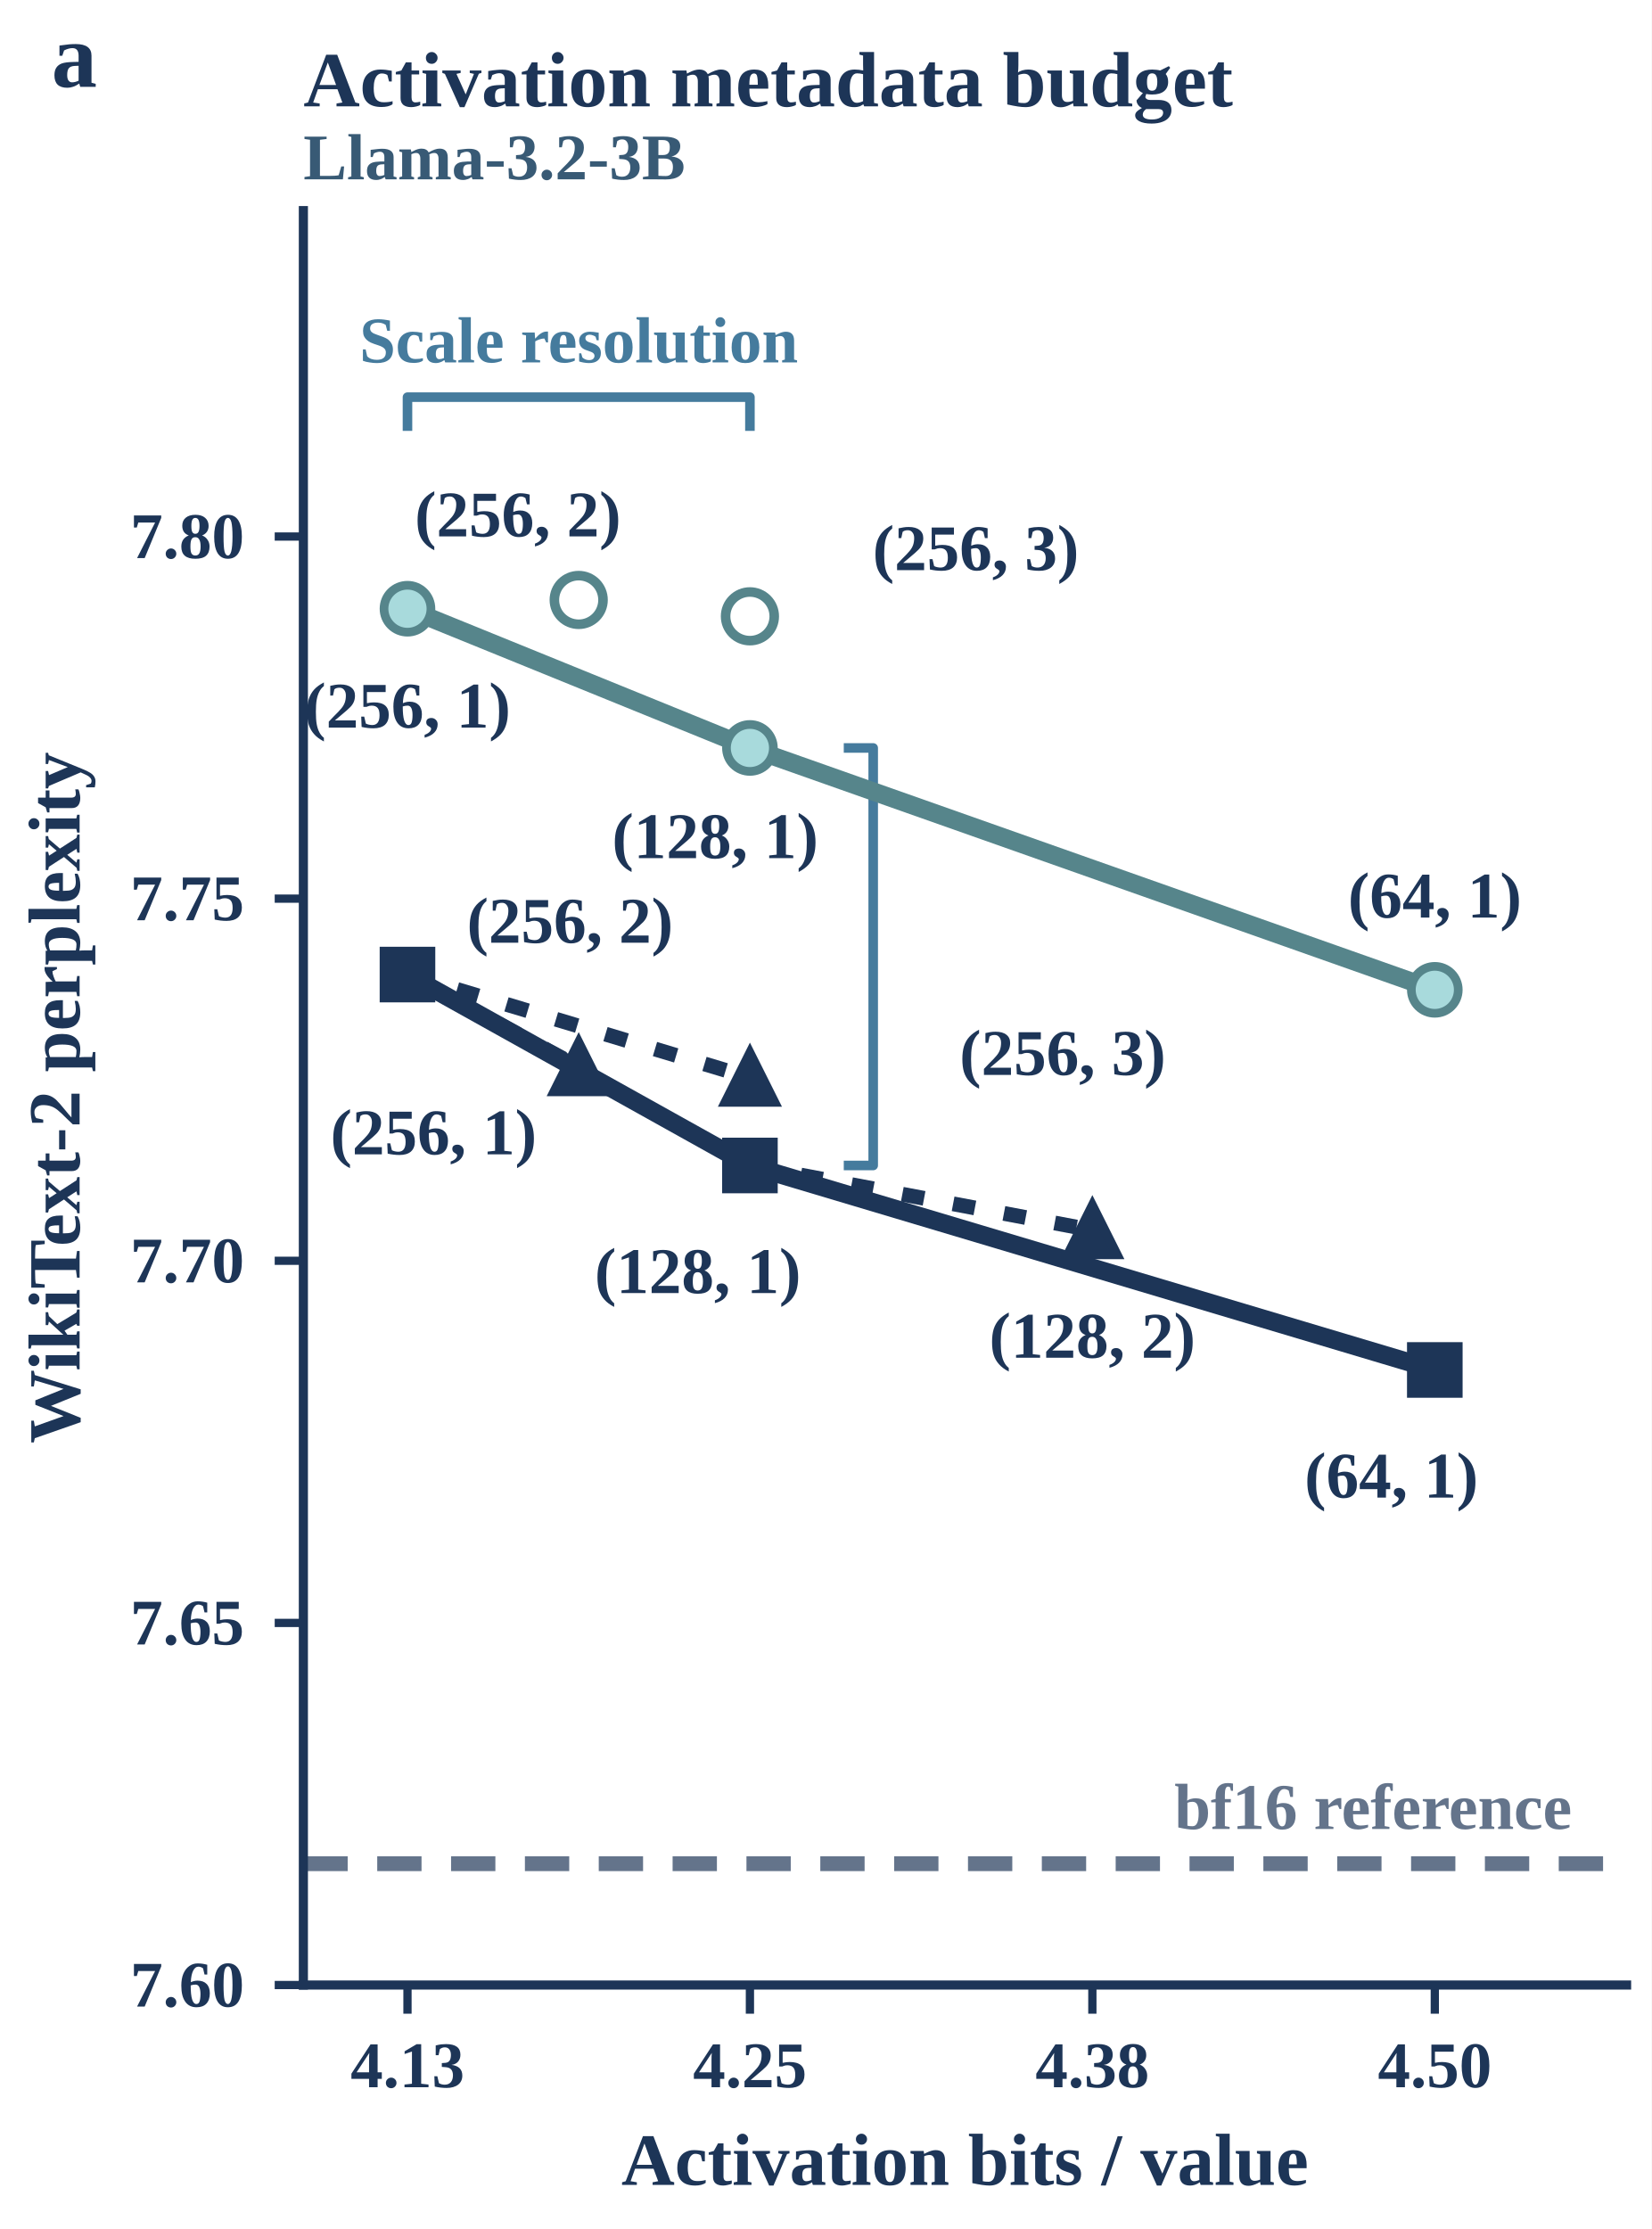
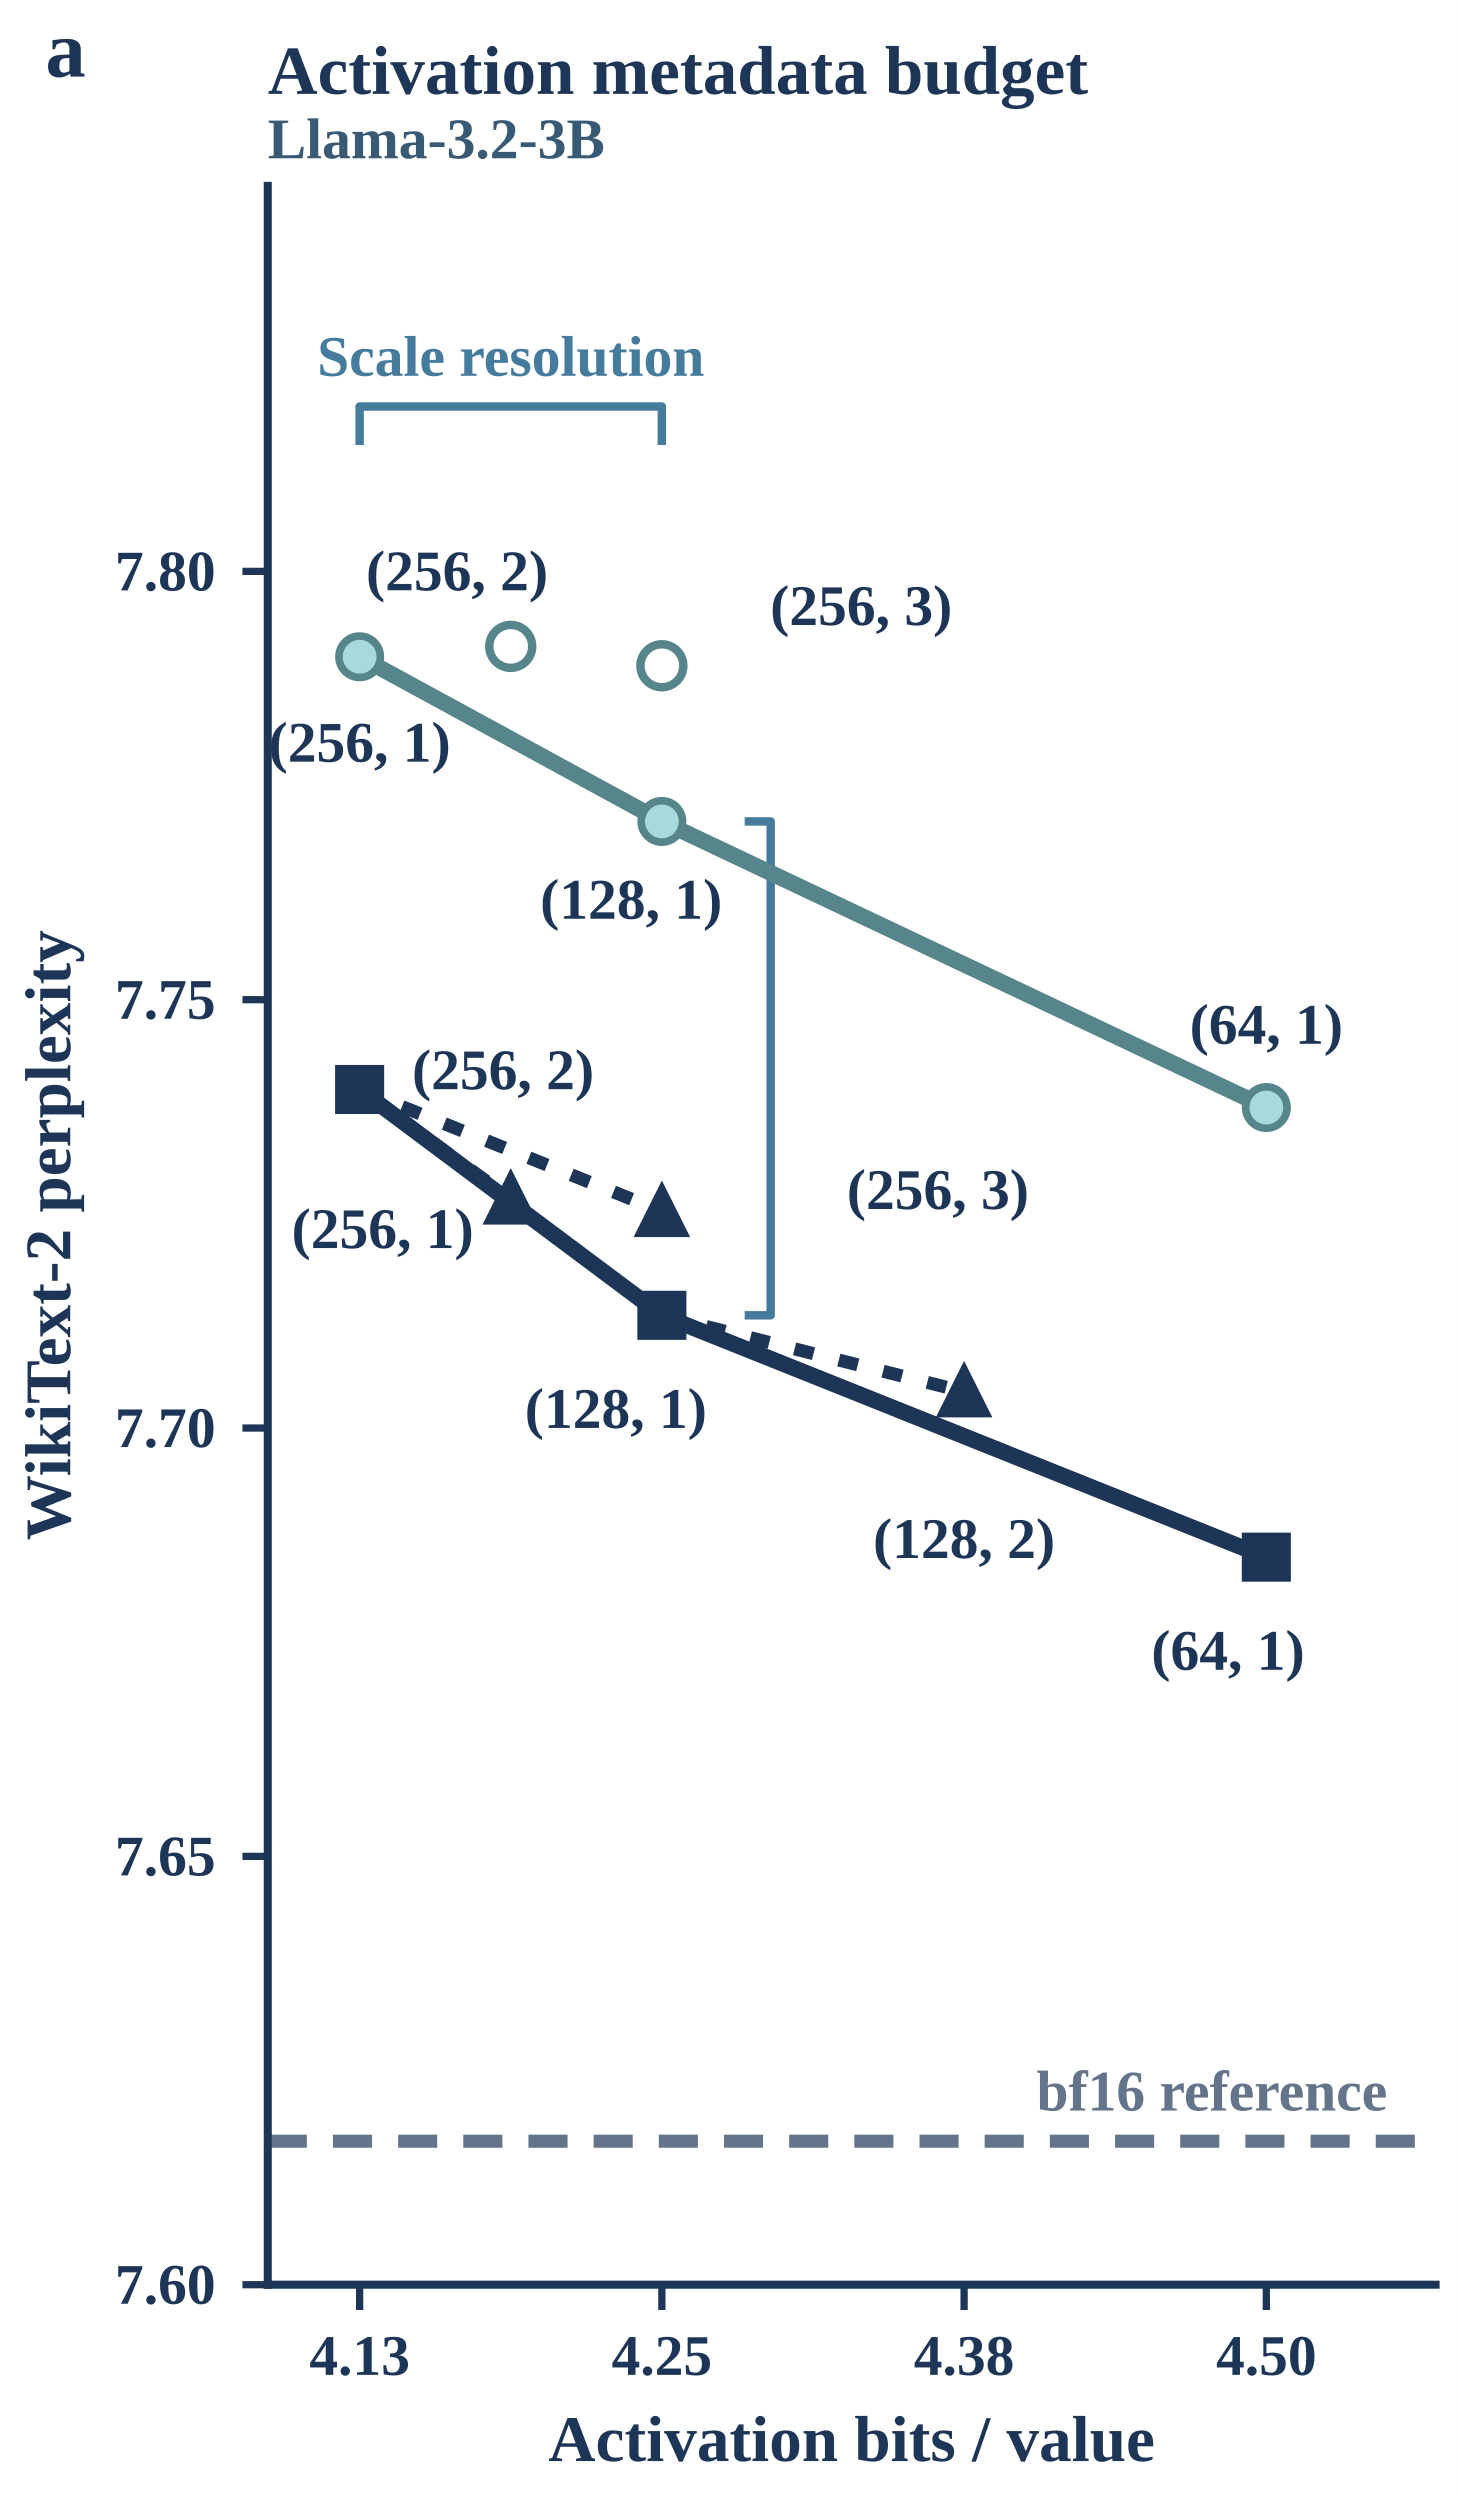
- <svg xmlns="http://www.w3.org/2000/svg" xmlns:xlink="http://www.w3.org/1999/xlink" width="190.107pt" height="256.548pt" viewBox="0 0 190.107 256.548" version="1.1">
+ <svg xmlns="http://www.w3.org/2000/svg" xmlns:xlink="http://www.w3.org/1999/xlink" width="190.107pt" height="326.046pt" viewBox="0 0 190.107 326.046" version="1.1">
  <defs>
    <style type="text/css">*{stroke-linejoin: round; stroke-linecap: butt}</style>
  </defs>
  <g id="figure_1">
    <g id="patch_1">
-       <path d="M 0 256.548  L 190.107 256.548  L 190.107 0  L 0 0  z " style="fill: #ffffff" />
+       <path d="M 0 326.046  L 190.107 326.046  L 190.107 -0  L 0 -0  z " style="fill: #ffffff" />
    </g>
    <g id="axes_1">
      <g id="patch_2">
-         <path d="M 34.92 228.468  L 187.227 228.468  L 187.227 24.24  L 34.92 24.24  z " style="fill: #ffffff" />
+         <path d="M 34.92 297.966  L 187.227 297.966  L 187.227 24.24  L 34.92 24.24  z " style="fill: #ffffff" />
      </g>
      <g id="matplotlib.axis_1">
        <g id="xtick_1">
          <g id="line2d_1">
            <defs>
              <path id="m8a12161297" d="M 0 0  L 0 3.3  " style="stroke: #1d3557; stroke-width: 0.95" />
            </defs>
            <g>
-               <use xlink:href="#m8a12161297" x="46.903" y="228.468" style="fill: #1d3557; stroke: #1d3557; stroke-width: 0.95" />
+               <use xlink:href="#m8a12161297" x="46.903" y="297.966" style="fill: #1d3557; stroke: #1d3557; stroke-width: 0.95" />
            </g>
          </g>
          <g id="text_1">
-             <text style="font-weight: 700; font-size: 7.5px; font-family: 'Times New Roman', serif; text-anchor: middle; fill: #1d3557" x="46.903" y="240.234" transform="rotate(-0 46.90271 240.2344)">4.13</text>
+             <text style="font-weight: 700; font-size: 7.5px; font-family: 'Times New Roman', serif; text-anchor: middle; fill: #1d3557" x="46.903" y="309.732" transform="rotate(-0 46.90271 309.7324)">4.13</text>
          </g>
        </g>
        <g id="xtick_2">
          <g id="line2d_2">
            <g>
-               <use xlink:href="#m8a12161297" x="86.32" y="228.468" style="fill: #1d3557; stroke: #1d3557; stroke-width: 0.95" />
+               <use xlink:href="#m8a12161297" x="86.32" y="297.966" style="fill: #1d3557; stroke: #1d3557; stroke-width: 0.95" />
            </g>
          </g>
          <g id="text_2">
-             <text style="font-weight: 700; font-size: 7.5px; font-family: 'Times New Roman', serif; text-anchor: middle; fill: #1d3557" x="86.32" y="240.234" transform="rotate(-0 86.31951 240.2344)">4.25</text>
+             <text style="font-weight: 700; font-size: 7.5px; font-family: 'Times New Roman', serif; text-anchor: middle; fill: #1d3557" x="86.32" y="309.732" transform="rotate(-0 86.31951 309.7324)">4.25</text>
          </g>
        </g>
        <g id="xtick_3">
          <g id="line2d_3">
            <g>
-               <use xlink:href="#m8a12161297" x="125.736" y="228.468" style="fill: #1d3557; stroke: #1d3557; stroke-width: 0.95" />
+               <use xlink:href="#m8a12161297" x="125.736" y="297.966" style="fill: #1d3557; stroke: #1d3557; stroke-width: 0.95" />
            </g>
          </g>
          <g id="text_3">
-             <text style="font-weight: 700; font-size: 7.5px; font-family: 'Times New Roman', serif; text-anchor: middle; fill: #1d3557" x="125.736" y="240.234" transform="rotate(-0 125.7363 240.2344)">4.38</text>
+             <text style="font-weight: 700; font-size: 7.5px; font-family: 'Times New Roman', serif; text-anchor: middle; fill: #1d3557" x="125.736" y="309.732" transform="rotate(-0 125.7363 309.7324)">4.38</text>
          </g>
        </g>
        <g id="xtick_4">
          <g id="line2d_4">
            <g>
-               <use xlink:href="#m8a12161297" x="165.153" y="228.468" style="fill: #1d3557; stroke: #1d3557; stroke-width: 0.95" />
+               <use xlink:href="#m8a12161297" x="165.153" y="297.966" style="fill: #1d3557; stroke: #1d3557; stroke-width: 0.95" />
            </g>
          </g>
          <g id="text_4">
-             <text style="font-weight: 700; font-size: 7.5px; font-family: 'Times New Roman', serif; text-anchor: middle; fill: #1d3557" x="165.153" y="240.234" transform="rotate(-0 165.1531 240.2344)">4.50</text>
+             <text style="font-weight: 700; font-size: 7.5px; font-family: 'Times New Roman', serif; text-anchor: middle; fill: #1d3557" x="165.153" y="309.732" transform="rotate(-0 165.1531 309.7324)">4.50</text>
          </g>
        </g>
        <g id="text_5">
-           <text style="font-weight: 700; font-size: 8.5px; font-family: 'Times New Roman', serif; text-anchor: middle; fill: #1d3557" x="111.073" y="251.467" transform="rotate(-0 111.0733 251.4673)">Activation bits / value</text>
+           <text style="font-weight: 700; font-size: 8.5px; font-family: 'Times New Roman', serif; text-anchor: middle; fill: #1d3557" x="111.073" y="320.965" transform="rotate(-0 111.0733 320.9653)">Activation bits / value</text>
        </g>
      </g>
      <g id="matplotlib.axis_2">
        <g id="ytick_1">
          <g id="line2d_5">
            <defs>
              <path id="m75f432d54d" d="M 0 0  L -3.3 0  " style="stroke: #1d3557; stroke-width: 0.95" />
            </defs>
            <g>
-               <use xlink:href="#m75f432d54d" x="34.92" y="228.468" style="fill: #1d3557; stroke: #1d3557; stroke-width: 0.95" />
+               <use xlink:href="#m75f432d54d" x="34.92" y="297.966" style="fill: #1d3557; stroke: #1d3557; stroke-width: 0.95" />
            </g>
          </g>
          <g id="text_6">
-             <text style="font-weight: 700; font-size: 7.5px; font-family: 'Times New Roman', serif; text-anchor: end; fill: #1d3557" x="28.12" y="230.951" transform="rotate(-0 28.12 230.9512)">7.60</text>
+             <text style="font-weight: 700; font-size: 7.5px; font-family: 'Times New Roman', serif; text-anchor: end; fill: #1d3557" x="28.12" y="300.449" transform="rotate(-0 28.12 300.4492)">7.60</text>
          </g>
        </g>
        <g id="ytick_2">
          <g id="line2d_6">
            <g>
-               <use xlink:href="#m75f432d54d" x="34.92" y="186.789" style="fill: #1d3557; stroke: #1d3557; stroke-width: 0.95" />
+               <use xlink:href="#m75f432d54d" x="34.92" y="242.104" style="fill: #1d3557; stroke: #1d3557; stroke-width: 0.95" />
            </g>
          </g>
          <g id="text_7">
-             <text style="font-weight: 700; font-size: 7.5px; font-family: 'Times New Roman', serif; text-anchor: end; fill: #1d3557" x="28.12" y="189.272" transform="rotate(-0 28.12 189.272)">7.65</text>
+             <text style="font-weight: 700; font-size: 7.5px; font-family: 'Times New Roman', serif; text-anchor: end; fill: #1d3557" x="28.12" y="244.587" transform="rotate(-0 28.12 244.5868)">7.65</text>
          </g>
        </g>
        <g id="ytick_3">
          <g id="line2d_7">
            <g>
-               <use xlink:href="#m75f432d54d" x="34.92" y="145.11" style="fill: #1d3557; stroke: #1d3557; stroke-width: 0.95" />
+               <use xlink:href="#m75f432d54d" x="34.92" y="186.241" style="fill: #1d3557; stroke: #1d3557; stroke-width: 0.95" />
            </g>
          </g>
          <g id="text_8">
-             <text style="font-weight: 700; font-size: 7.5px; font-family: 'Times New Roman', serif; text-anchor: end; fill: #1d3557" x="28.12" y="147.593" transform="rotate(-0 28.12 147.5928)">7.70</text>
+             <text style="font-weight: 700; font-size: 7.5px; font-family: 'Times New Roman', serif; text-anchor: end; fill: #1d3557" x="28.12" y="188.724" transform="rotate(-0 28.12 188.7243)">7.70</text>
          </g>
        </g>
        <g id="ytick_4">
          <g id="line2d_8">
            <g>
-               <use xlink:href="#m75f432d54d" x="34.92" y="103.43" style="fill: #1d3557; stroke: #1d3557; stroke-width: 0.95" />
+               <use xlink:href="#m75f432d54d" x="34.92" y="130.379" style="fill: #1d3557; stroke: #1d3557; stroke-width: 0.95" />
            </g>
          </g>
          <g id="text_9">
-             <text style="font-weight: 700; font-size: 7.5px; font-family: 'Times New Roman', serif; text-anchor: end; fill: #1d3557" x="28.12" y="105.914" transform="rotate(-0 28.12 105.9137)">7.75</text>
+             <text style="font-weight: 700; font-size: 7.5px; font-family: 'Times New Roman', serif; text-anchor: end; fill: #1d3557" x="28.12" y="132.862" transform="rotate(-0 28.12 132.8619)">7.75</text>
          </g>
        </g>
        <g id="ytick_5">
          <g id="line2d_9">
            <g>
-               <use xlink:href="#m75f432d54d" x="34.92" y="61.751" style="fill: #1d3557; stroke: #1d3557; stroke-width: 0.95" />
+               <use xlink:href="#m75f432d54d" x="34.92" y="74.516" style="fill: #1d3557; stroke: #1d3557; stroke-width: 0.95" />
            </g>
          </g>
          <g id="text_10">
-             <text style="font-weight: 700; font-size: 7.5px; font-family: 'Times New Roman', serif; text-anchor: end; fill: #1d3557" x="28.12" y="64.234" transform="rotate(-0 28.12 64.23447)">7.80</text>
+             <text style="font-weight: 700; font-size: 7.5px; font-family: 'Times New Roman', serif; text-anchor: end; fill: #1d3557" x="28.12" y="76.999" transform="rotate(-0 28.12 76.99941)">7.80</text>
          </g>
        </g>
        <g id="text_11">
-           <text style="font-weight: 700; font-size: 8.5px; font-family: 'Times New Roman', serif; text-anchor: middle; fill: #1d3557" x="9.161" y="126.354" transform="rotate(-90 9.160859 126.354)">WikiText-2 perplexity</text>
+           <text style="font-weight: 700; font-size: 8.5px; font-family: 'Times New Roman', serif; text-anchor: middle; fill: #1d3557" x="9.161" y="161.103" transform="rotate(-90 9.160859 161.103)">WikiText-2 perplexity</text>
        </g>
      </g>
      <g id="line2d_10">
-         <path d="M 46.903 112.168  L 66.611 122.818  " clip-path="url(#pd33948764d)" style="fill: none; stroke-dasharray: 2.55,3.4; stroke-dashoffset: 0; stroke: #1d3557; stroke-width: 1.7" />
+         <path d="M 46.903 142.089  L 66.611 156.364  " clip-path="url(#pecac7703e1)" style="fill: none; stroke-dasharray: 2.55,3.4; stroke-dashoffset: 0; stroke: #1d3557; stroke-width: 1.7" />
      </g>
      <g id="line2d_11">
-         <path d="M 46.903 112.168  L 86.32 124.029  " clip-path="url(#pd33948764d)" style="fill: none; stroke-dasharray: 2.55,3.4; stroke-dashoffset: 0; stroke: #1d3557; stroke-width: 1.7" />
+         <path d="M 46.903 142.089  L 86.32 157.987  " clip-path="url(#pecac7703e1)" style="fill: none; stroke-dasharray: 2.55,3.4; stroke-dashoffset: 0; stroke: #1d3557; stroke-width: 1.7" />
      </g>
      <g id="line2d_12">
-         <path d="M 86.32 134.142  L 125.736 141.578  " clip-path="url(#pd33948764d)" style="fill: none; stroke-dasharray: 2.55,3.4; stroke-dashoffset: 0; stroke: #1d3557; stroke-width: 1.7" />
+         <path d="M 86.32 171.541  L 125.736 181.508  " clip-path="url(#pecac7703e1)" style="fill: none; stroke-dasharray: 2.55,3.4; stroke-dashoffset: 0; stroke: #1d3557; stroke-width: 1.7" />
      </g>
      <g id="line2d_13">
-         <path d="M 34.92 214.504  L 187.227 214.504  " clip-path="url(#pd33948764d)" style="fill: none; stroke-dasharray: 5.1,3.4; stroke-dashoffset: 0; stroke: #64748b; stroke-width: 1.7" />
+         <path d="M 34.92 279.25  L 187.227 279.25  " clip-path="url(#pecac7703e1)" style="fill: none; stroke-dasharray: 5.1,3.4; stroke-dashoffset: 0; stroke: #64748b; stroke-width: 1.7" />
      </g>
      <g id="line2d_14">
-         <path d="M 46.903 49.045  L 46.903 45.711  L 86.32 45.711  L 86.32 49.045  " clip-path="url(#pd33948764d)" style="fill: none; stroke: #457b9d; stroke-width: 1.1; stroke-linecap: square" />
+         <path d="M 46.903 57.486  L 46.903 53.017  L 86.32 53.017  L 86.32 57.486  " clip-path="url(#pecac7703e1)" style="fill: none; stroke: #457b9d; stroke-width: 1.1; stroke-linecap: square" />
      </g>
      <g id="line2d_15">
-         <path d="M 97.672 134.142  L 100.51 134.142  L 100.51 86.085  L 97.672 86.085  " clip-path="url(#pd33948764d)" style="fill: none; stroke: #457b9d; stroke-width: 1.1; stroke-linecap: square" />
+         <path d="M 97.672 171.541  L 100.51 171.541  L 100.51 107.131  L 97.672 107.131  " clip-path="url(#pecac7703e1)" style="fill: none; stroke: #457b9d; stroke-width: 1.1; stroke-linecap: square" />
      </g>
      <g id="patch_3">
-         <path d="M 34.92 228.468  L 34.92 24.24  " style="fill: none; stroke: #1d3557; stroke-width: 1.05; stroke-linejoin: miter; stroke-linecap: square" />
+         <path d="M 34.92 297.966  L 34.92 24.24  " style="fill: none; stroke: #1d3557; stroke-width: 1.05; stroke-linejoin: miter; stroke-linecap: square" />
      </g>
      <g id="patch_4">
-         <path d="M 34.92 228.468  L 187.227 228.468  " style="fill: none; stroke: #1d3557; stroke-width: 1.05; stroke-linejoin: miter; stroke-linecap: square" />
+         <path d="M 34.92 297.966  L 187.227 297.966  " style="fill: none; stroke: #1d3557; stroke-width: 1.05; stroke-linejoin: miter; stroke-linecap: square" />
      </g>
      <g id="text_12">
        <text style="font-weight: 700; font-size: 10.5px; font-family: 'Times New Roman', serif; text-anchor: start; fill: #1d3557" x="5.92" y="9.994" transform="rotate(-0 5.92 9.993984)">a</text>
      </g>
      <g id="text_13">
        <text style="font-weight: 700; font-size: 7.5px; font-family: 'Times New Roman', serif; text-anchor: start; fill: #385a75" x="34.92" y="20.636" transform="rotate(-0 34.92 20.6357)">Llama-3.2-3B</text>
      </g>
      <g id="text_14">
-         <text style="font-weight: 700; font-size: 7.5px; font-family: 'Times New Roman', serif; text-anchor: end; fill: #64748b" x="180.92" y="210.504" transform="rotate(-0 180.9198 210.5038)">bf16 reference</text>
+         <text style="font-weight: 700; font-size: 7.5px; font-family: 'Times New Roman', serif; text-anchor: end; fill: #64748b" x="180.92" y="275.25" transform="rotate(-0 180.9198 275.2498)">bf16 reference</text>
      </g>
      <g id="text_15">
-         <text style="font-weight: 700; font-size: 7.5px; font-family: 'Times New Roman', serif; text-anchor: middle; fill: #457b9d" x="66.611" y="41.711" transform="rotate(-0 66.61111 41.71076)">Scale resolution</text>
+         <text style="font-weight: 700; font-size: 7.5px; font-family: 'Times New Roman', serif; text-anchor: middle; fill: #457b9d" x="66.611" y="49.017" transform="rotate(-0 66.61111 49.01718)">Scale resolution</text>
      </g>
      <g id="text_16">
-         <text style="font-weight: 700; font-size: 7.5px; font-family: 'Times New Roman', serif; text-anchor: middle; fill: #1d3557" x="165.153" y="105.61" transform="rotate(-0 165.1531 105.6096)">(64, 1)</text>
+         <text style="font-weight: 700; font-size: 7.5px; font-family: 'Times New Roman', serif; text-anchor: middle; fill: #1d3557" x="165.153" y="136.129" transform="rotate(-0 165.1531 136.1287)">(64, 1)</text>
      </g>
      <g id="text_17">
-         <text style="font-weight: 700; font-size: 7.5px; font-family: 'Times New Roman', serif; text-anchor: middle; fill: #1d3557" x="82.32" y="98.771" transform="rotate(-0 82.31951 98.77109)">(128, 1)</text>
+         <text style="font-weight: 700; font-size: 7.5px; font-family: 'Times New Roman', serif; text-anchor: middle; fill: #1d3557" x="82.32" y="119.817" transform="rotate(-0 82.31951 119.8168)">(128, 1)</text>
      </g>
      <g id="text_18">
-         <text style="font-weight: 700; font-size: 7.5px; font-family: 'Times New Roman', serif; text-anchor: middle; fill: #1d3557" x="46.903" y="83.747" transform="rotate(-0 46.90271 83.74686)">(256, 1)</text>
+         <text style="font-weight: 700; font-size: 7.5px; font-family: 'Times New Roman', serif; text-anchor: middle; fill: #1d3557" x="46.903" y="99.34" transform="rotate(-0 46.90271 99.33962)">(256, 1)</text>
      </g>
      <g id="text_19">
-         <text style="font-weight: 700; font-size: 7.5px; font-family: 'Times New Roman', serif; text-anchor: middle; fill: #1d3557" x="59.611" y="61.737" transform="rotate(-0 59.61111 61.73685)">(256, 2)</text>
+         <text style="font-weight: 700; font-size: 7.5px; font-family: 'Times New Roman', serif; text-anchor: middle; fill: #1d3557" x="59.611" y="76.986" transform="rotate(-0 59.61111 76.98589)">(256, 2)</text>
      </g>
      <g id="text_20">
-         <text style="font-weight: 700; font-size: 7.5px; font-family: 'Times New Roman', serif; text-anchor: middle; fill: #1d3557" x="112.32" y="65.622" transform="rotate(-0 112.3195 65.6222)">(256, 3)</text>
+         <text style="font-weight: 700; font-size: 7.5px; font-family: 'Times New Roman', serif; text-anchor: middle; fill: #1d3557" x="112.32" y="81.513" transform="rotate(-0 112.3195 81.51282)">(256, 3)</text>
      </g>
      <g id="text_21">
-         <text style="font-weight: 700; font-size: 7.5px; font-family: 'Times New Roman', serif; text-anchor: middle; fill: #1d3557" x="160.153" y="172.362" transform="rotate(-0 160.1531 172.3617)">(64, 1)</text>
+         <text style="font-weight: 700; font-size: 7.5px; font-family: 'Times New Roman', serif; text-anchor: middle; fill: #1d3557" x="160.153" y="217.77" transform="rotate(-0 160.1531 217.7695)">(64, 1)</text>
      </g>
      <g id="text_22">
-         <text style="font-weight: 700; font-size: 7.5px; font-family: 'Times New Roman', serif; text-anchor: middle; fill: #1d3557" x="80.32" y="148.828" transform="rotate(-0 80.31951 148.8275)">(128, 1)</text>
+         <text style="font-weight: 700; font-size: 7.5px; font-family: 'Times New Roman', serif; text-anchor: middle; fill: #1d3557" x="80.32" y="186.227" transform="rotate(-0 80.31951 186.2267)">(128, 1)</text>
      </g>
      <g id="text_23">
-         <text style="font-weight: 700; font-size: 7.5px; font-family: 'Times New Roman', serif; text-anchor: middle; fill: #1d3557" x="49.903" y="132.854" transform="rotate(-0 49.90271 132.8536)">(256, 1)</text>
+         <text style="font-weight: 700; font-size: 7.5px; font-family: 'Times New Roman', serif; text-anchor: middle; fill: #1d3557" x="49.903" y="162.775" transform="rotate(-0 49.90271 162.7751)">(256, 1)</text>
      </g>
      <g id="text_24">
-         <text style="font-weight: 700; font-size: 7.5px; font-family: 'Times New Roman', serif; text-anchor: middle; fill: #1d3557" x="65.611" y="108.504" transform="rotate(-0 65.61111 108.5037)">(256, 2)</text>
+         <text style="font-weight: 700; font-size: 7.5px; font-family: 'Times New Roman', serif; text-anchor: middle; fill: #1d3557" x="65.611" y="142.049" transform="rotate(-0 65.61111 142.0494)">(256, 2)</text>
      </g>
      <g id="text_25">
-         <text style="font-weight: 700; font-size: 7.5px; font-family: 'Times New Roman', serif; text-anchor: middle; fill: #1d3557" x="122.32" y="123.715" transform="rotate(-0 122.3195 123.7149)">(256, 3)</text>
+         <text style="font-weight: 700; font-size: 7.5px; font-family: 'Times New Roman', serif; text-anchor: middle; fill: #1d3557" x="122.32" y="157.673" transform="rotate(-0 122.3195 157.6727)">(256, 3)</text>
      </g>
      <g id="text_26">
-         <text style="font-weight: 700; font-size: 7.5px; font-family: 'Times New Roman', serif; text-anchor: middle; fill: #1d3557" x="125.736" y="156.264" transform="rotate(-0 125.7363 156.2639)">(128, 2)</text>
+         <text style="font-weight: 700; font-size: 7.5px; font-family: 'Times New Roman', serif; text-anchor: middle; fill: #1d3557" x="125.736" y="203.194" transform="rotate(-0 125.7363 203.1937)">(128, 2)</text>
      </g>
      <g id="text_27">
        <text style="font-weight: 700; font-size: 9px; font-family: 'Times New Roman', serif; text-anchor: start; fill: #1d3557" x="34.92" y="12.24" transform="rotate(-0 34.92 12.24)">Activation metadata budget</text>
      </g>
      <g id="line2d_16">
-         <path d="M 46.903 70.061  L 86.32 86.085  L 165.153 113.924  " clip-path="url(#pd33948764d)" style="fill: none; stroke: #56858b; stroke-width: 2.1; stroke-linecap: square" />
+         <path d="M 46.903 85.654  L 86.32 107.131  L 165.153 144.443  " clip-path="url(#pecac7703e1)" style="fill: none; stroke: #56858b; stroke-width: 2.1; stroke-linecap: square" />
        <defs>
          <path id="m13a57ba98a" d="M 0 2.7  C 0.716 2.7 1.403 2.416 1.909 1.909  C 2.416 1.403 2.7 0.716 2.7 0  C 2.7 -0.716 2.416 -1.403 1.909 -1.909  C 1.403 -2.416 0.716 -2.7 0 -2.7  C -0.716 -2.7 -1.403 -2.416 -1.909 -1.909  C -2.416 -1.403 -2.7 -0.716 -2.7 0  C -2.7 0.716 -2.416 1.403 -1.909 1.909  C -1.403 2.416 -0.716 2.7 0 2.7  z " style="stroke: #56858b" />
        </defs>
-         <g clip-path="url(#pd33948764d)">
-           <use xlink:href="#m13a57ba98a" x="46.903" y="70.061" style="fill: #a8dadc; stroke: #56858b" />
-           <use xlink:href="#m13a57ba98a" x="86.32" y="86.085" style="fill: #a8dadc; stroke: #56858b" />
-           <use xlink:href="#m13a57ba98a" x="165.153" y="113.924" style="fill: #a8dadc; stroke: #56858b" />
+         <g clip-path="url(#pecac7703e1)">
+           <use xlink:href="#m13a57ba98a" x="46.903" y="85.654" style="fill: #a8dadc; stroke: #56858b" />
+           <use xlink:href="#m13a57ba98a" x="86.32" y="107.131" style="fill: #a8dadc; stroke: #56858b" />
+           <use xlink:href="#m13a57ba98a" x="165.153" y="144.443" style="fill: #a8dadc; stroke: #56858b" />
        </g>
      </g>
      <g id="line2d_17">
-         <path d="M 46.903 112.168  L 86.32 134.142  L 165.153 157.676  " clip-path="url(#pd33948764d)" style="fill: none; stroke: #1d3557; stroke-width: 2.1; stroke-linecap: square" />
+         <path d="M 46.903 142.089  L 86.32 171.541  L 165.153 203.084  " clip-path="url(#pecac7703e1)" style="fill: none; stroke: #1d3557; stroke-width: 2.1; stroke-linecap: square" />
        <defs>
          <path id="mbc14d74dda" d="M -2.7 2.7  L 2.7 2.7  L 2.7 -2.7  L -2.7 -2.7  z " style="stroke: #1d3557; stroke-linejoin: miter" />
        </defs>
-         <g clip-path="url(#pd33948764d)">
-           <use xlink:href="#mbc14d74dda" x="46.903" y="112.168" style="fill: #1d3557; stroke: #1d3557; stroke-linejoin: miter" />
-           <use xlink:href="#mbc14d74dda" x="86.32" y="134.142" style="fill: #1d3557; stroke: #1d3557; stroke-linejoin: miter" />
-           <use xlink:href="#mbc14d74dda" x="165.153" y="157.676" style="fill: #1d3557; stroke: #1d3557; stroke-linejoin: miter" />
+         <g clip-path="url(#pecac7703e1)">
+           <use xlink:href="#mbc14d74dda" x="46.903" y="142.089" style="fill: #1d3557; stroke: #1d3557; stroke-linejoin: miter" />
+           <use xlink:href="#mbc14d74dda" x="86.32" y="171.541" style="fill: #1d3557; stroke: #1d3557; stroke-linejoin: miter" />
+           <use xlink:href="#mbc14d74dda" x="165.153" y="203.084" style="fill: #1d3557; stroke: #1d3557; stroke-linejoin: miter" />
        </g>
      </g>
      <g id="line2d_18">
        <defs>
          <path id="mec050a5259" d="M 0 2.8  C 0.743 2.8 1.455 2.505 1.98 1.98  C 2.505 1.455 2.8 0.743 2.8 0  C 2.8 -0.743 2.505 -1.455 1.98 -1.98  C 1.455 -2.505 0.743 -2.8 0 -2.8  C -0.743 -2.8 -1.455 -2.505 -1.98 -1.98  C -2.505 -1.455 -2.8 -0.743 -2.8 0  C -2.8 0.743 -2.505 1.455 -1.98 1.98  C -1.455 2.505 -0.743 2.8 0 2.8  z " style="stroke: #56858b; stroke-width: 1.1" />
        </defs>
-         <g clip-path="url(#pd33948764d)">
-           <use xlink:href="#mec050a5259" x="66.611" y="69.051" style="fill: #ffffff; stroke: #56858b; stroke-width: 1.1" />
-           <use xlink:href="#mec050a5259" x="86.32" y="70.936" style="fill: #ffffff; stroke: #56858b; stroke-width: 1.1" />
+         <g clip-path="url(#pecac7703e1)">
+           <use xlink:href="#mec050a5259" x="66.611" y="84.3" style="fill: #ffffff; stroke: #56858b; stroke-width: 1.1" />
+           <use xlink:href="#mec050a5259" x="86.32" y="86.827" style="fill: #ffffff; stroke: #56858b; stroke-width: 1.1" />
        </g>
      </g>
      <g id="line2d_19">
        <defs>
          <path id="m96bba93fbb" d="M 0 -2.8  L -2.8 2.8  L 2.8 2.8  z " style="stroke: #1d3557; stroke-width: 1.1; stroke-linejoin: miter" />
        </defs>
-         <g clip-path="url(#pd33948764d)">
-           <use xlink:href="#m96bba93fbb" x="66.611" y="122.818" style="fill: #1d3557; stroke: #1d3557; stroke-width: 1.1; stroke-linejoin: miter" />
-           <use xlink:href="#m96bba93fbb" x="86.32" y="124.029" style="fill: #1d3557; stroke: #1d3557; stroke-width: 1.1; stroke-linejoin: miter" />
-           <use xlink:href="#m96bba93fbb" x="125.736" y="141.578" style="fill: #1d3557; stroke: #1d3557; stroke-width: 1.1; stroke-linejoin: miter" />
+         <g clip-path="url(#pecac7703e1)">
+           <use xlink:href="#m96bba93fbb" x="66.611" y="156.364" style="fill: #1d3557; stroke: #1d3557; stroke-width: 1.1; stroke-linejoin: miter" />
+           <use xlink:href="#m96bba93fbb" x="86.32" y="157.987" style="fill: #1d3557; stroke: #1d3557; stroke-width: 1.1; stroke-linejoin: miter" />
+           <use xlink:href="#m96bba93fbb" x="125.736" y="181.508" style="fill: #1d3557; stroke: #1d3557; stroke-width: 1.1; stroke-linejoin: miter" />
        </g>
      </g>
    </g>
  </g>
  <defs>
-     <clipPath id="pd33948764d">
-       <rect x="34.92" y="24.24" width="152.307" height="204.228" />
+     <clipPath id="pecac7703e1">
+       <rect x="34.92" y="24.24" width="152.307" height="273.726" />
    </clipPath>
  </defs>
</svg>
